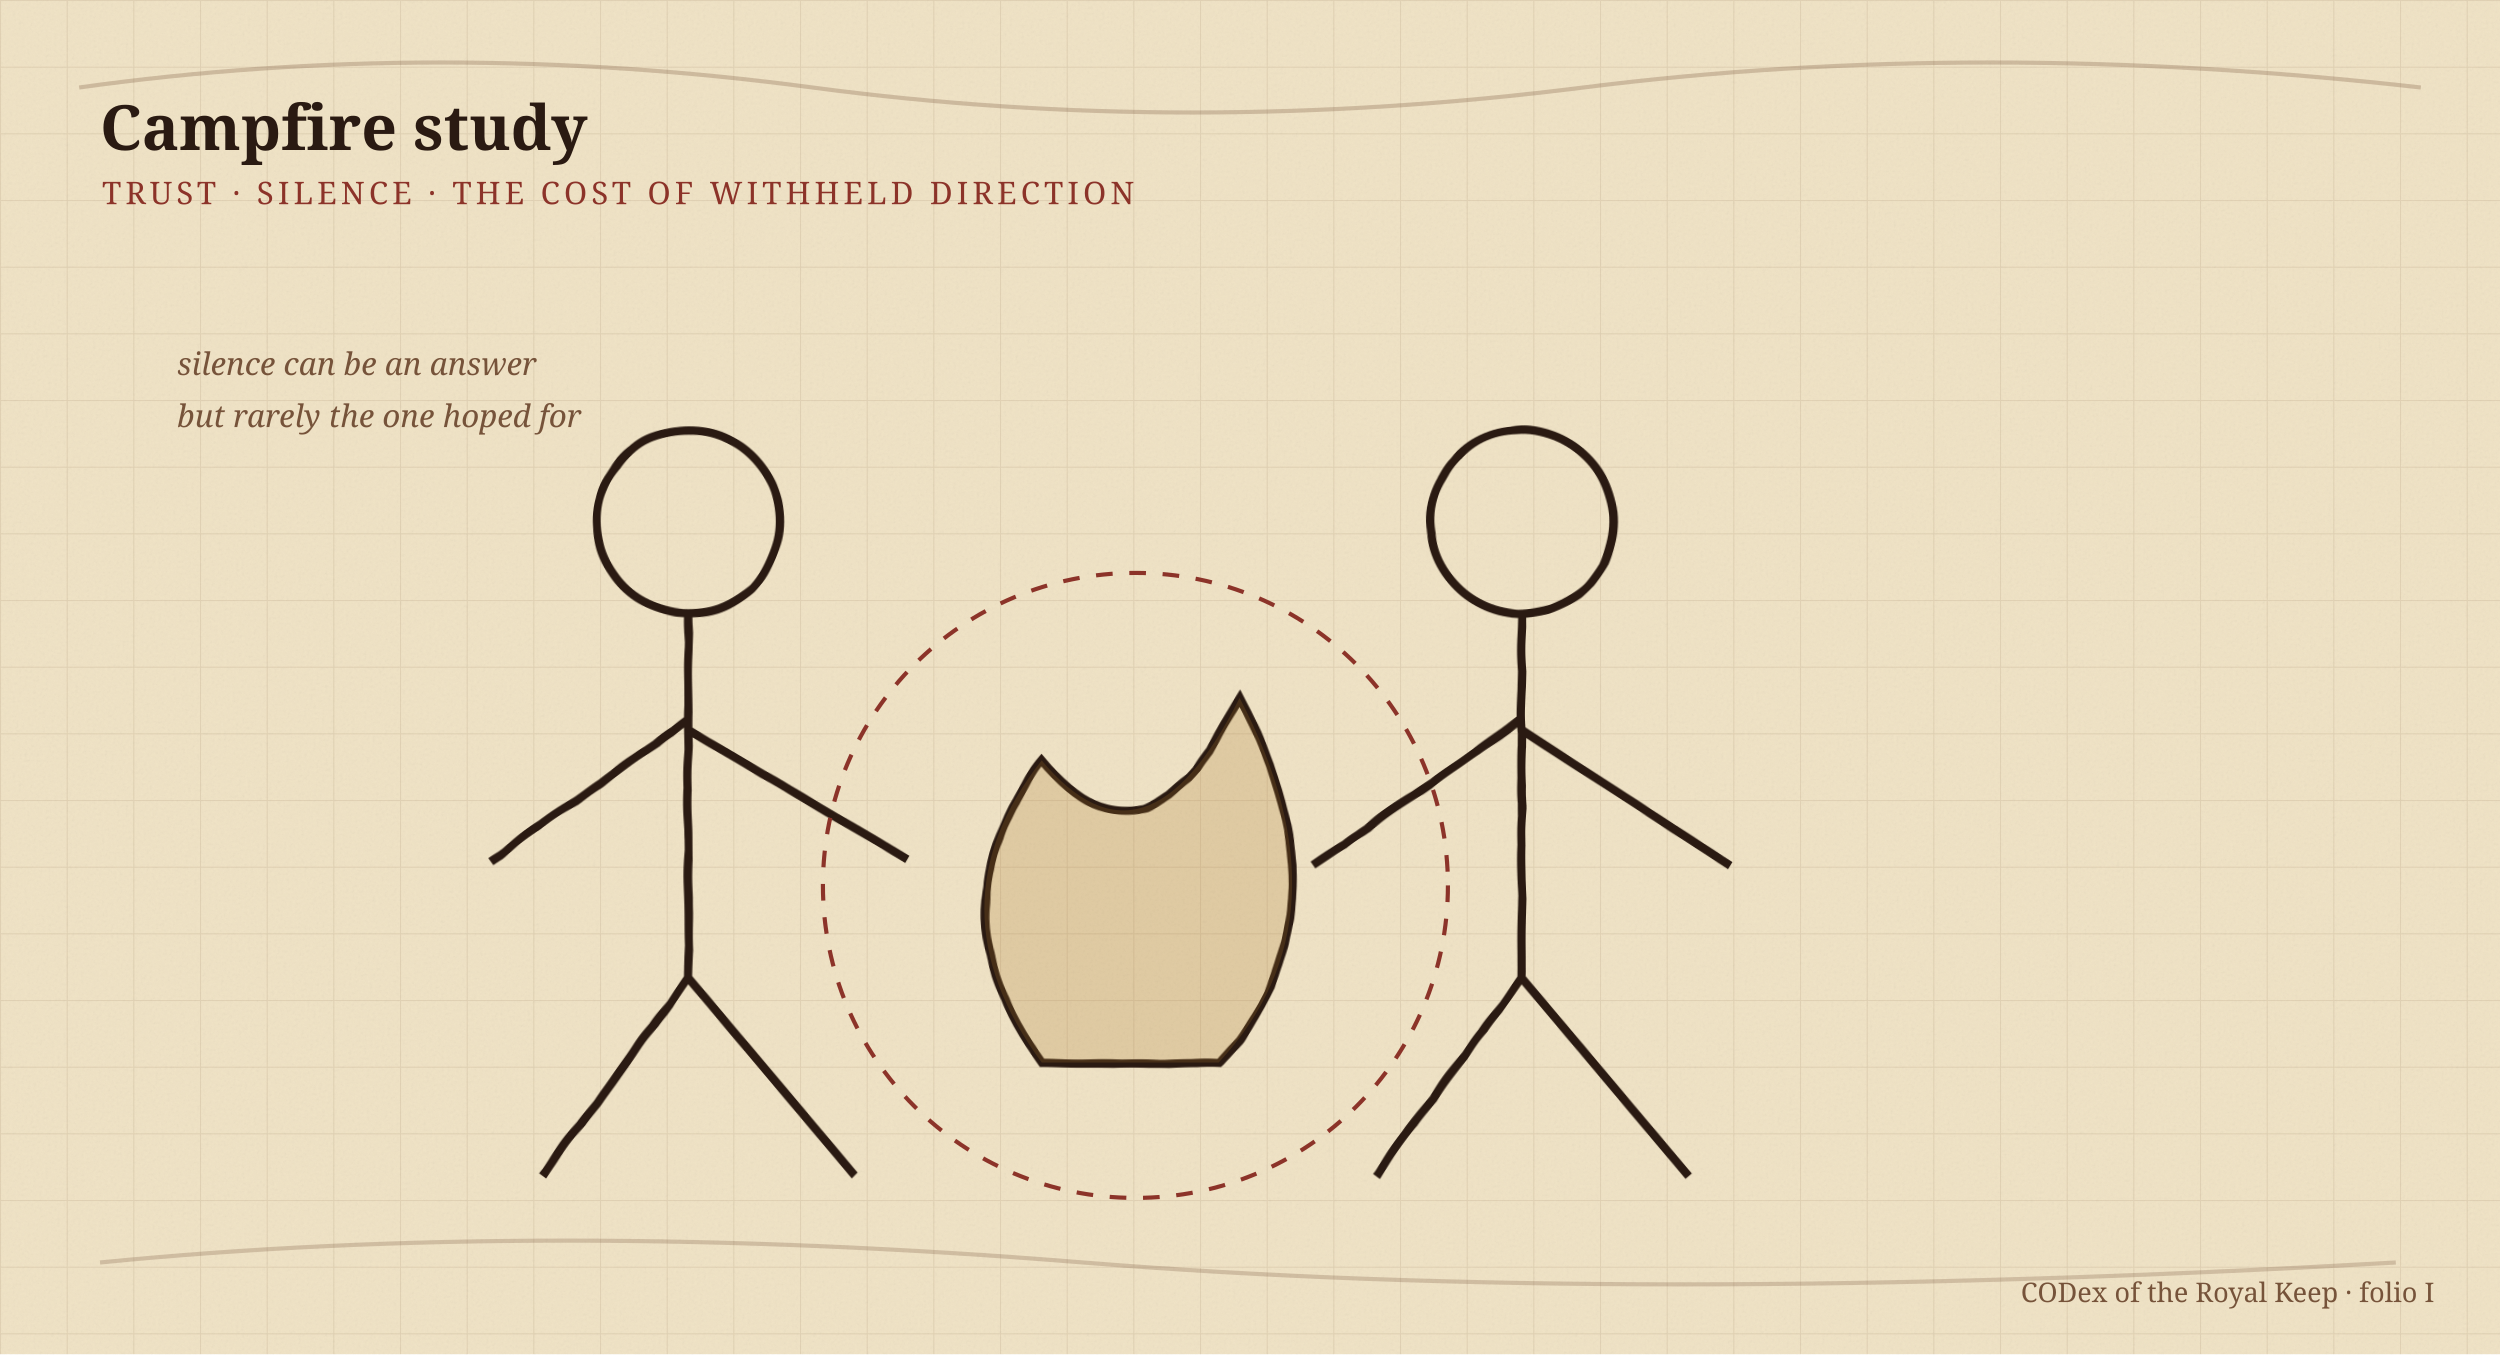
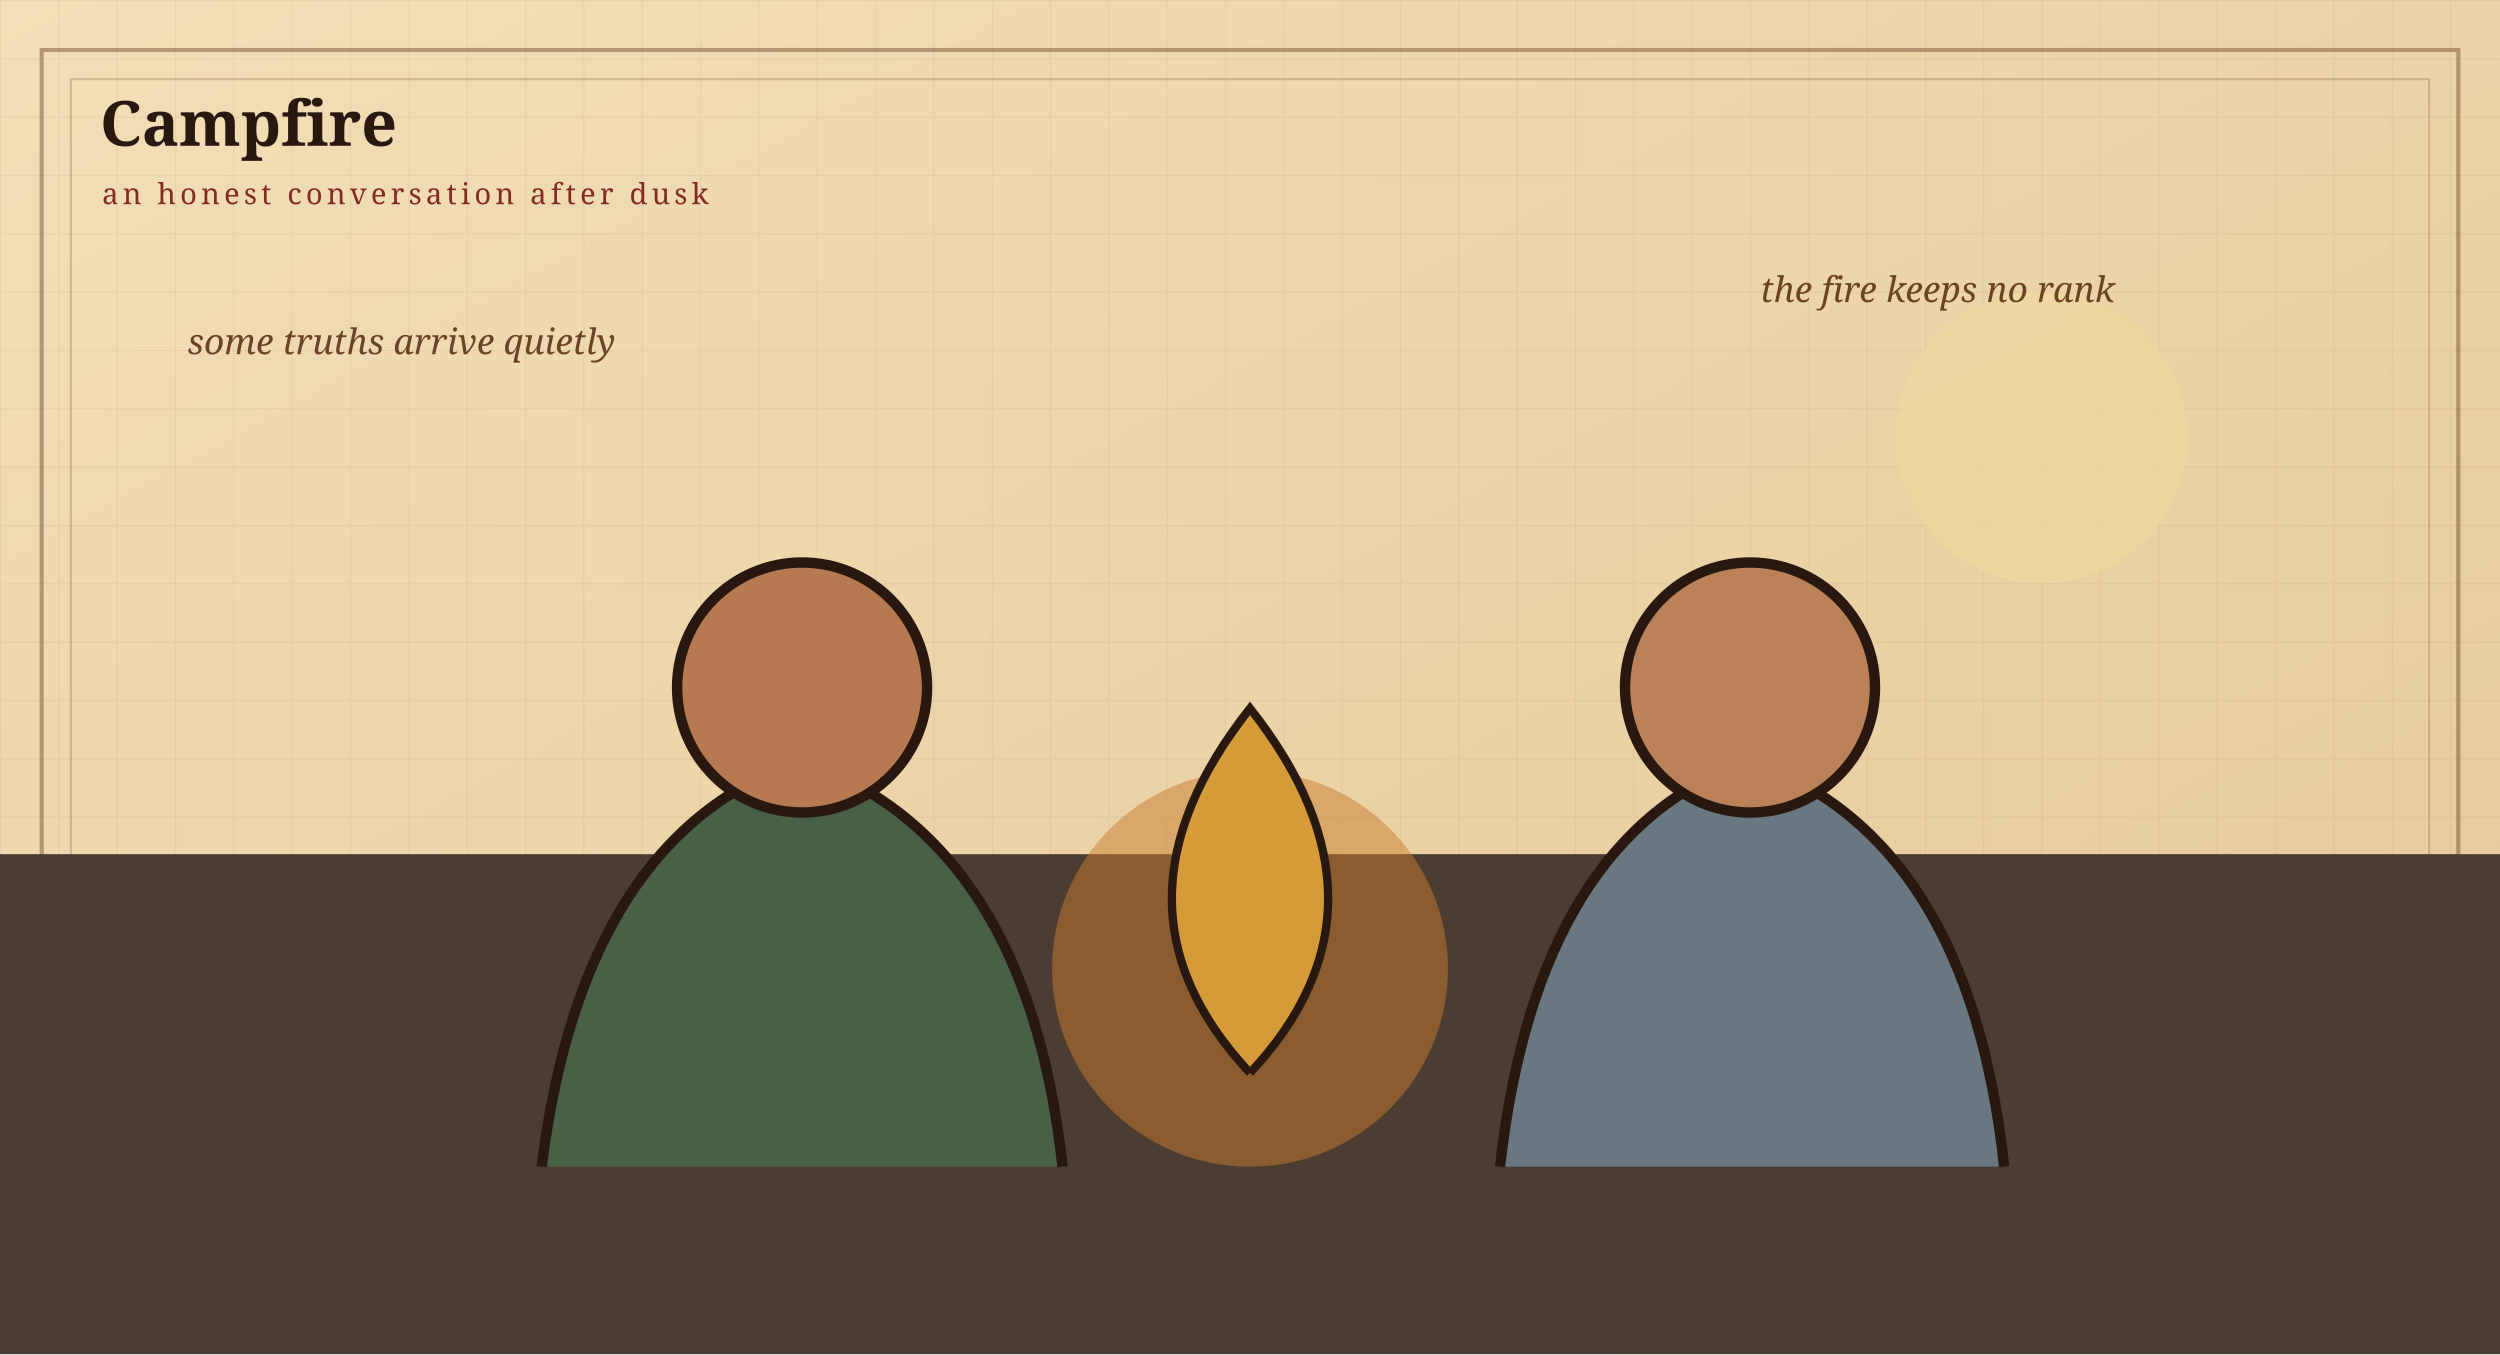
- <svg xmlns="http://www.w3.org/2000/svg" viewBox="0 0 1200 650" role="img" aria-labelledby="t d">
+ <svg xmlns="http://www.w3.org/2000/svg" viewBox="0 0 1200 650" role="img">
  <defs>
-     <filter id="paper">
-       <feTurbulence baseFrequency=".7" numOctaves="3" seed="7" type="fractalNoise" result="n" />
-       <feColorMatrix in="n" type="saturate" values="0" />
-       <feComponentTransfer>
-         <feFuncA type="table" tableValues="0 .13" />
-       </feComponentTransfer>
+     <linearGradient id="paper" x1="0" y1="0" x2="1" y2="1">
+       <stop stop-color="#f2dfb7" />
+       <stop offset="1" stop-color="#e5c998" />
+     </linearGradient>
+     <filter id="rough">
+       <feTurbulence baseFrequency=".018" numOctaves="2" seed="6" result="n" />
+       <feDisplacementMap in="SourceGraphic" in2="n" scale="1.2" />
    </filter>
-     <filter id="rough">
-       <feTurbulence baseFrequency=".025" numOctaves="2" seed="4" result="n" />
-       <feDisplacementMap in="SourceGraphic" in2="n" scale="1.6" />
+     <pattern id="grain" width="28" height="28" patternUnits="userSpaceOnUse">
+       <path d="M28 0H0V28" fill="none" stroke="#6d4326" stroke-opacity=".07" />
+     </pattern>
+     <filter id="shadow">
+       <feDropShadow dx="0" dy="5" stdDeviation="5" flood-opacity=".25" />
    </filter>
-     <pattern id="grid" width="32" height="32" patternUnits="userSpaceOnUse">
-       <path d="M32 0H0V32" fill="none" stroke="#76533a" stroke-opacity=".12" stroke-width="1" />
-     </pattern>
-     <pattern id="hatch" width="9" height="9" patternUnits="userSpaceOnUse" patternTransform="rotate(18)">
-       <line x1="0" y1="0" x2="0" y2="9" stroke="#76533a" stroke-opacity=".18" stroke-width="2" />
-     </pattern>
  </defs>
-   <rect width="100%" height="100%" fill="#efe2c4" />
-   <rect width="100%" height="100%" fill="url(#grid)" />
-   <rect width="100%" height="100%" filter="url(#paper)" opacity=".6" />
-   <path d="M38 42 Q210 18 390 42 T760 42 T1162 42" fill="none" stroke="#76533a" stroke-opacity=".28" stroke-width="2" />
-   <path d="M48 606 Q260 585 520 606 T1150 606" fill="none" stroke="#76533a" stroke-opacity=".25" stroke-width="2" />
-   <g stroke="#2a1a12" stroke-width="4" fill="none" filter="url(#rough)">
-     <circle cx="330" cy="250" r="44" />
-     <path d="M330 294v175M330 345l-95 68M330 350l105 62M330 469l-70 95M330 469l80 95" />
-     <circle cx="730" cy="250" r="44" />
-     <path d="M730 294v175M730 345l-100 70M730 350l100 65M730 469l-70 95M730 469l80 95" />
-     <path d="M500 510q-55-75 0-145q50 60 95-30q55 105-10 175z" />
+   <rect width="1200" height="650" fill="url(#paper)" />
+   <rect width="1200" height="650" fill="url(#grain)" />
+   <path d="M20 24H1180V626H20Z" fill="none" stroke="#6d4326" stroke-width="2" opacity=".45" />
+   <path d="M34 38H1166V612H34Z" fill="none" stroke="#6d4326" stroke-width="1" opacity=".25" />
+   <text x="48" y="70" font-family="Georgia,serif" font-size="30" font-weight="700" fill="#28180f">Campfire</text>
+   <text x="49" y="98" font-family="Georgia,serif" font-size="14" letter-spacing="2" fill="#842c22">an honest conversation after dusk</text>
+   <rect x="0" y="410" width="1200" height="240" fill="#4b3d31" />
+   <circle cx="600" cy="465" r="95" fill="#c97b2f" opacity=".5" />
+   <path d="M600 515q-75-80 0-175q75 95 0 175" fill="#d59b38" stroke="#28180f" stroke-width="4" />
+   <g stroke="#28180f" stroke-width="5">
+     <path d="M260 560q20-160 125-195q108 38 125 195" fill="#486046" />
+     <circle cx="385" cy="330" r="60" fill="#b77950" />
+     <path d="M720 560q18-160 120-195q105 37 122 195" fill="#697880" />
+     <circle cx="840" cy="330" r="60" fill="#bb825a" />
  </g>
-   <path d="M500 510q-55-75 0-145q50 60 95-30q55 105-10 175z" fill="#aa7a2c" fill-opacity=".22" />
-   <g stroke="#8c3329" fill="none" stroke-width="2">
-     <circle cx="545" cy="425" r="150" stroke-dasharray="8 8" />
+   <circle cx="980" cy="210" r="70" fill="#f0d99c" opacity=".7" />
+   <g fill="#6d4326" font-family="Georgia,serif" font-style="italic" font-size="17">
+     <text x="90" y="170">some truths arrive quietly</text>
+     <text x="845" y="145">the fire keeps no rank</text>
  </g>
-   <g fill="#76533a" font-family="Georgia,serif" font-size="15" font-style="italic">
-     <text x="85" y="180">silence can be an answer</text>
-     <text x="85" y="205">but rarely the one hoped for</text>
-   </g>
-   <text x="48" y="72" font-family="Georgia,serif" font-size="30" font-weight="700" fill="#2a1a12">Campfire study</text>
-   <text x="49" y="98" font-family="Georgia,serif" font-size="15" letter-spacing="2" fill="#8c3329">TRUST · SILENCE · THE COST OF WITHHELD DIRECTION</text>
-   <text x="970" y="625" font-family="Georgia,serif" font-size="13" fill="#76533a">CODex of the Royal Keep · folio I</text>
</svg>
